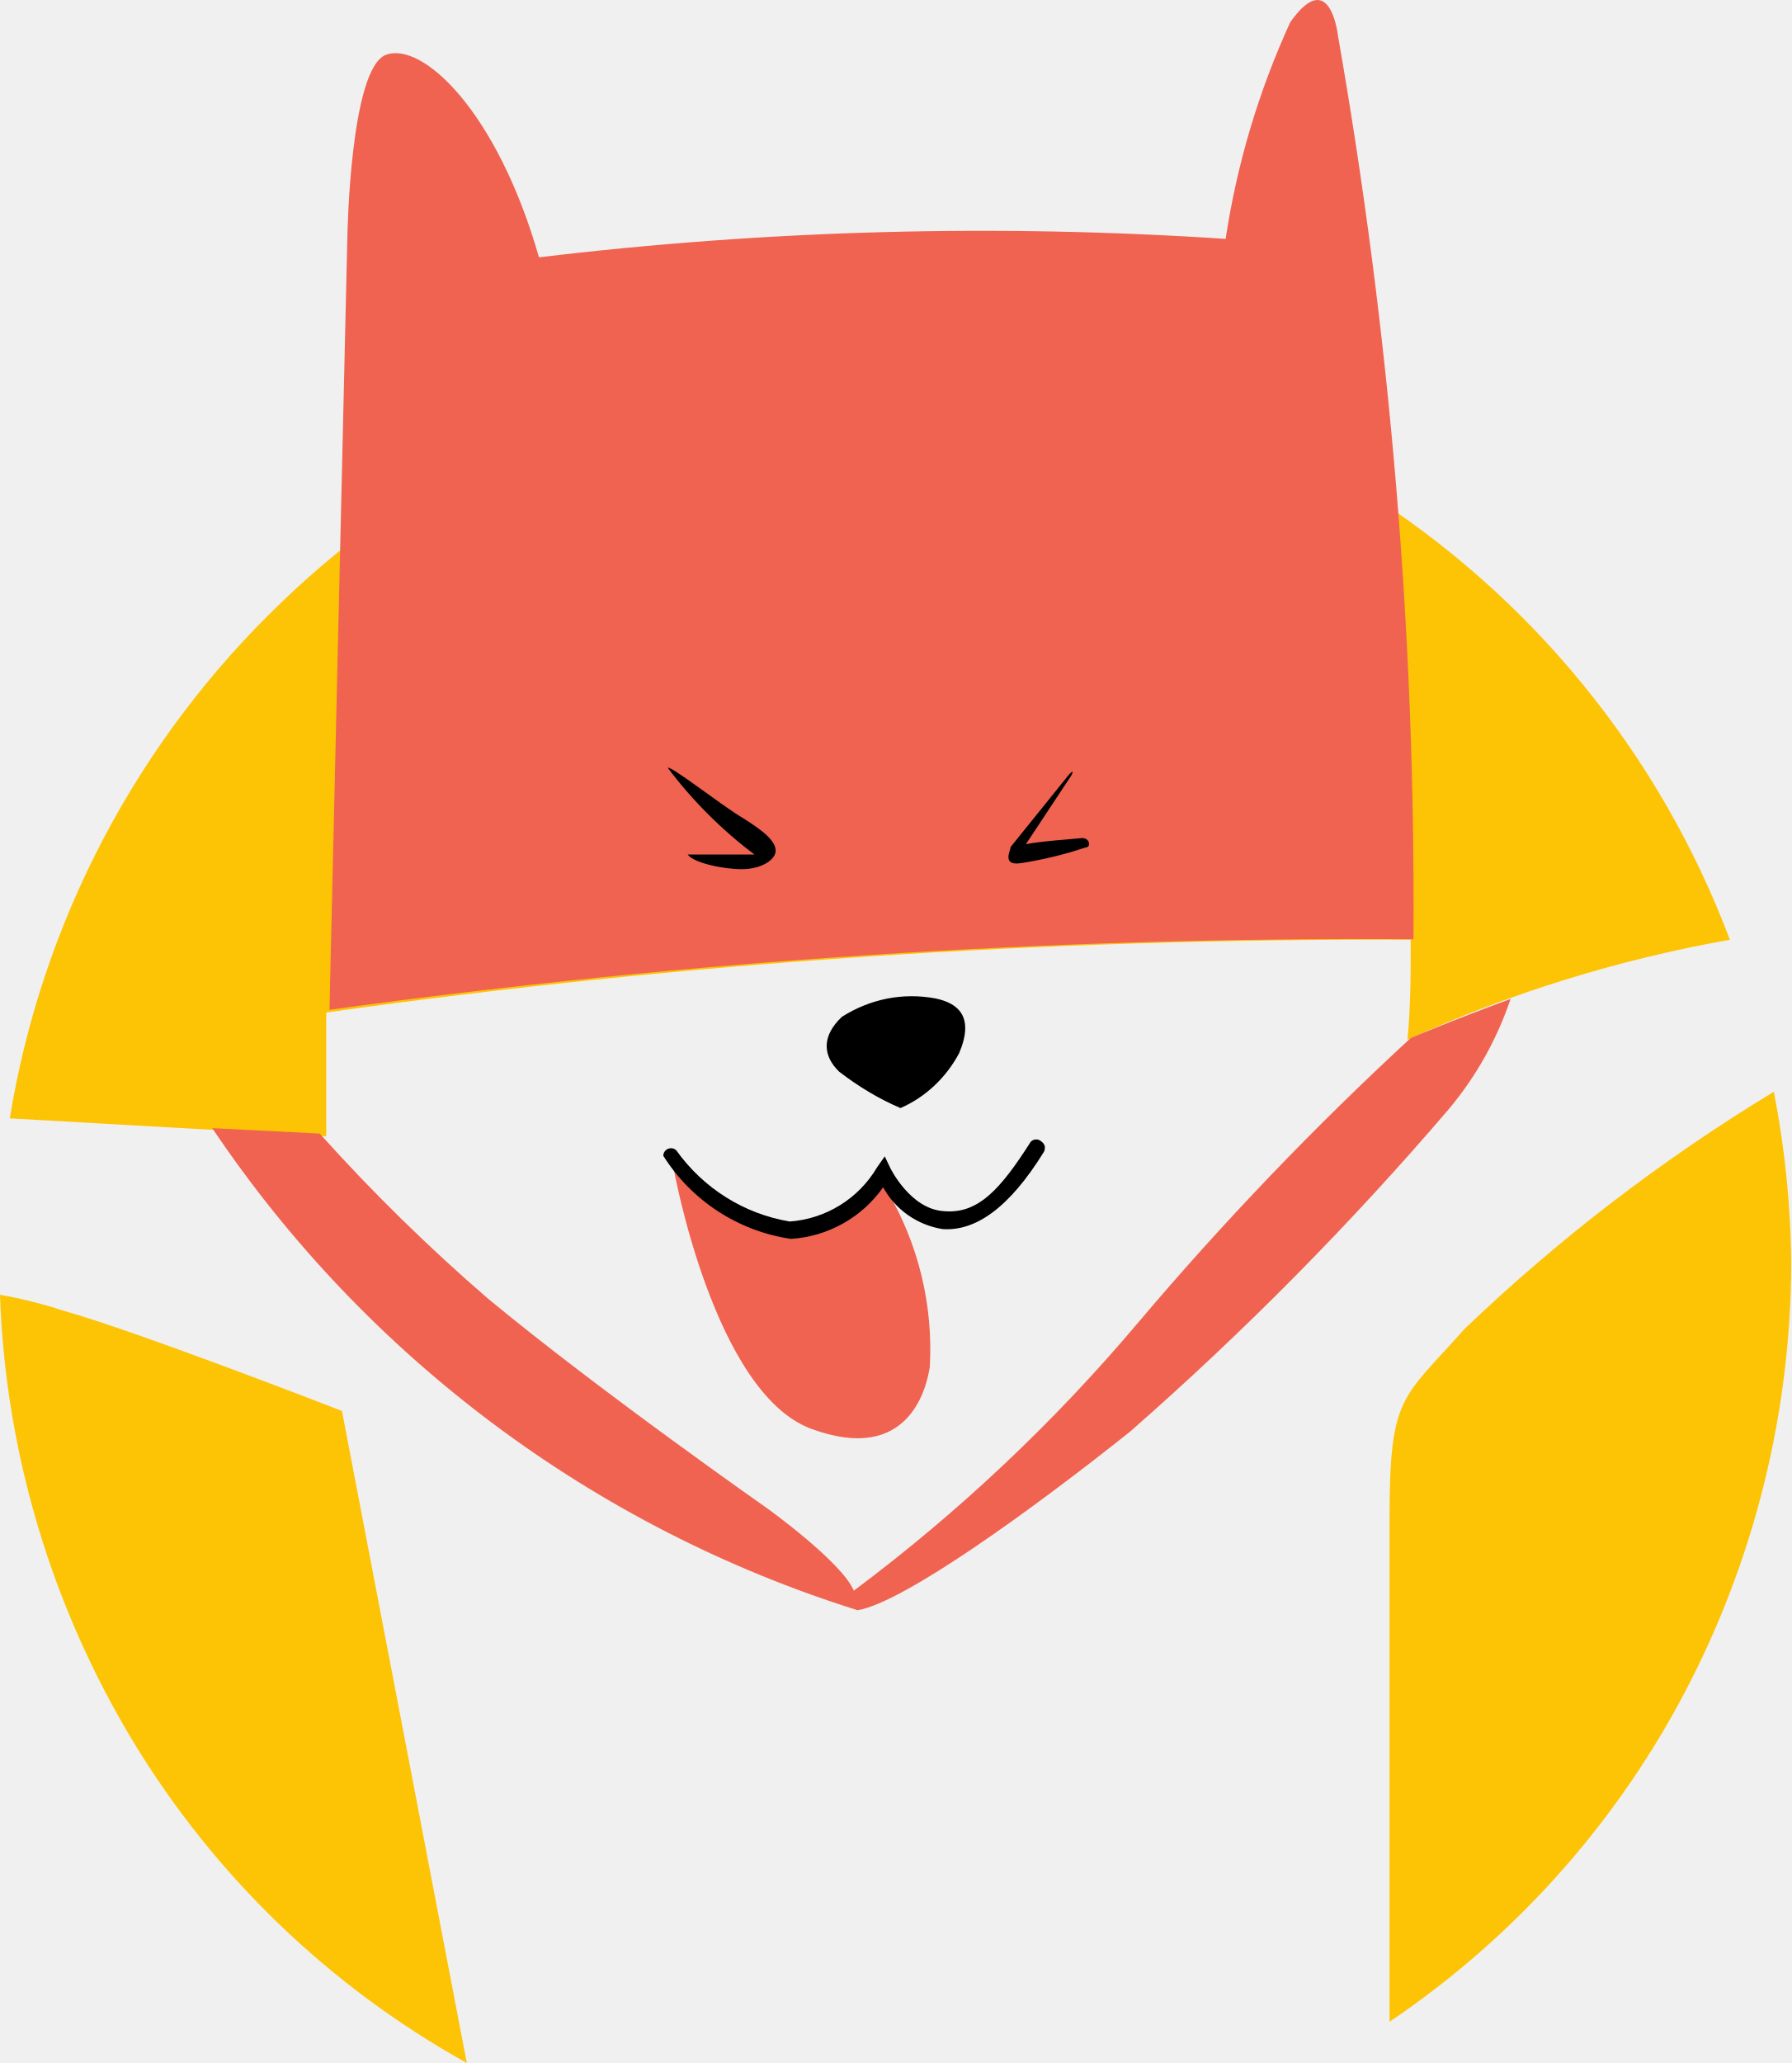
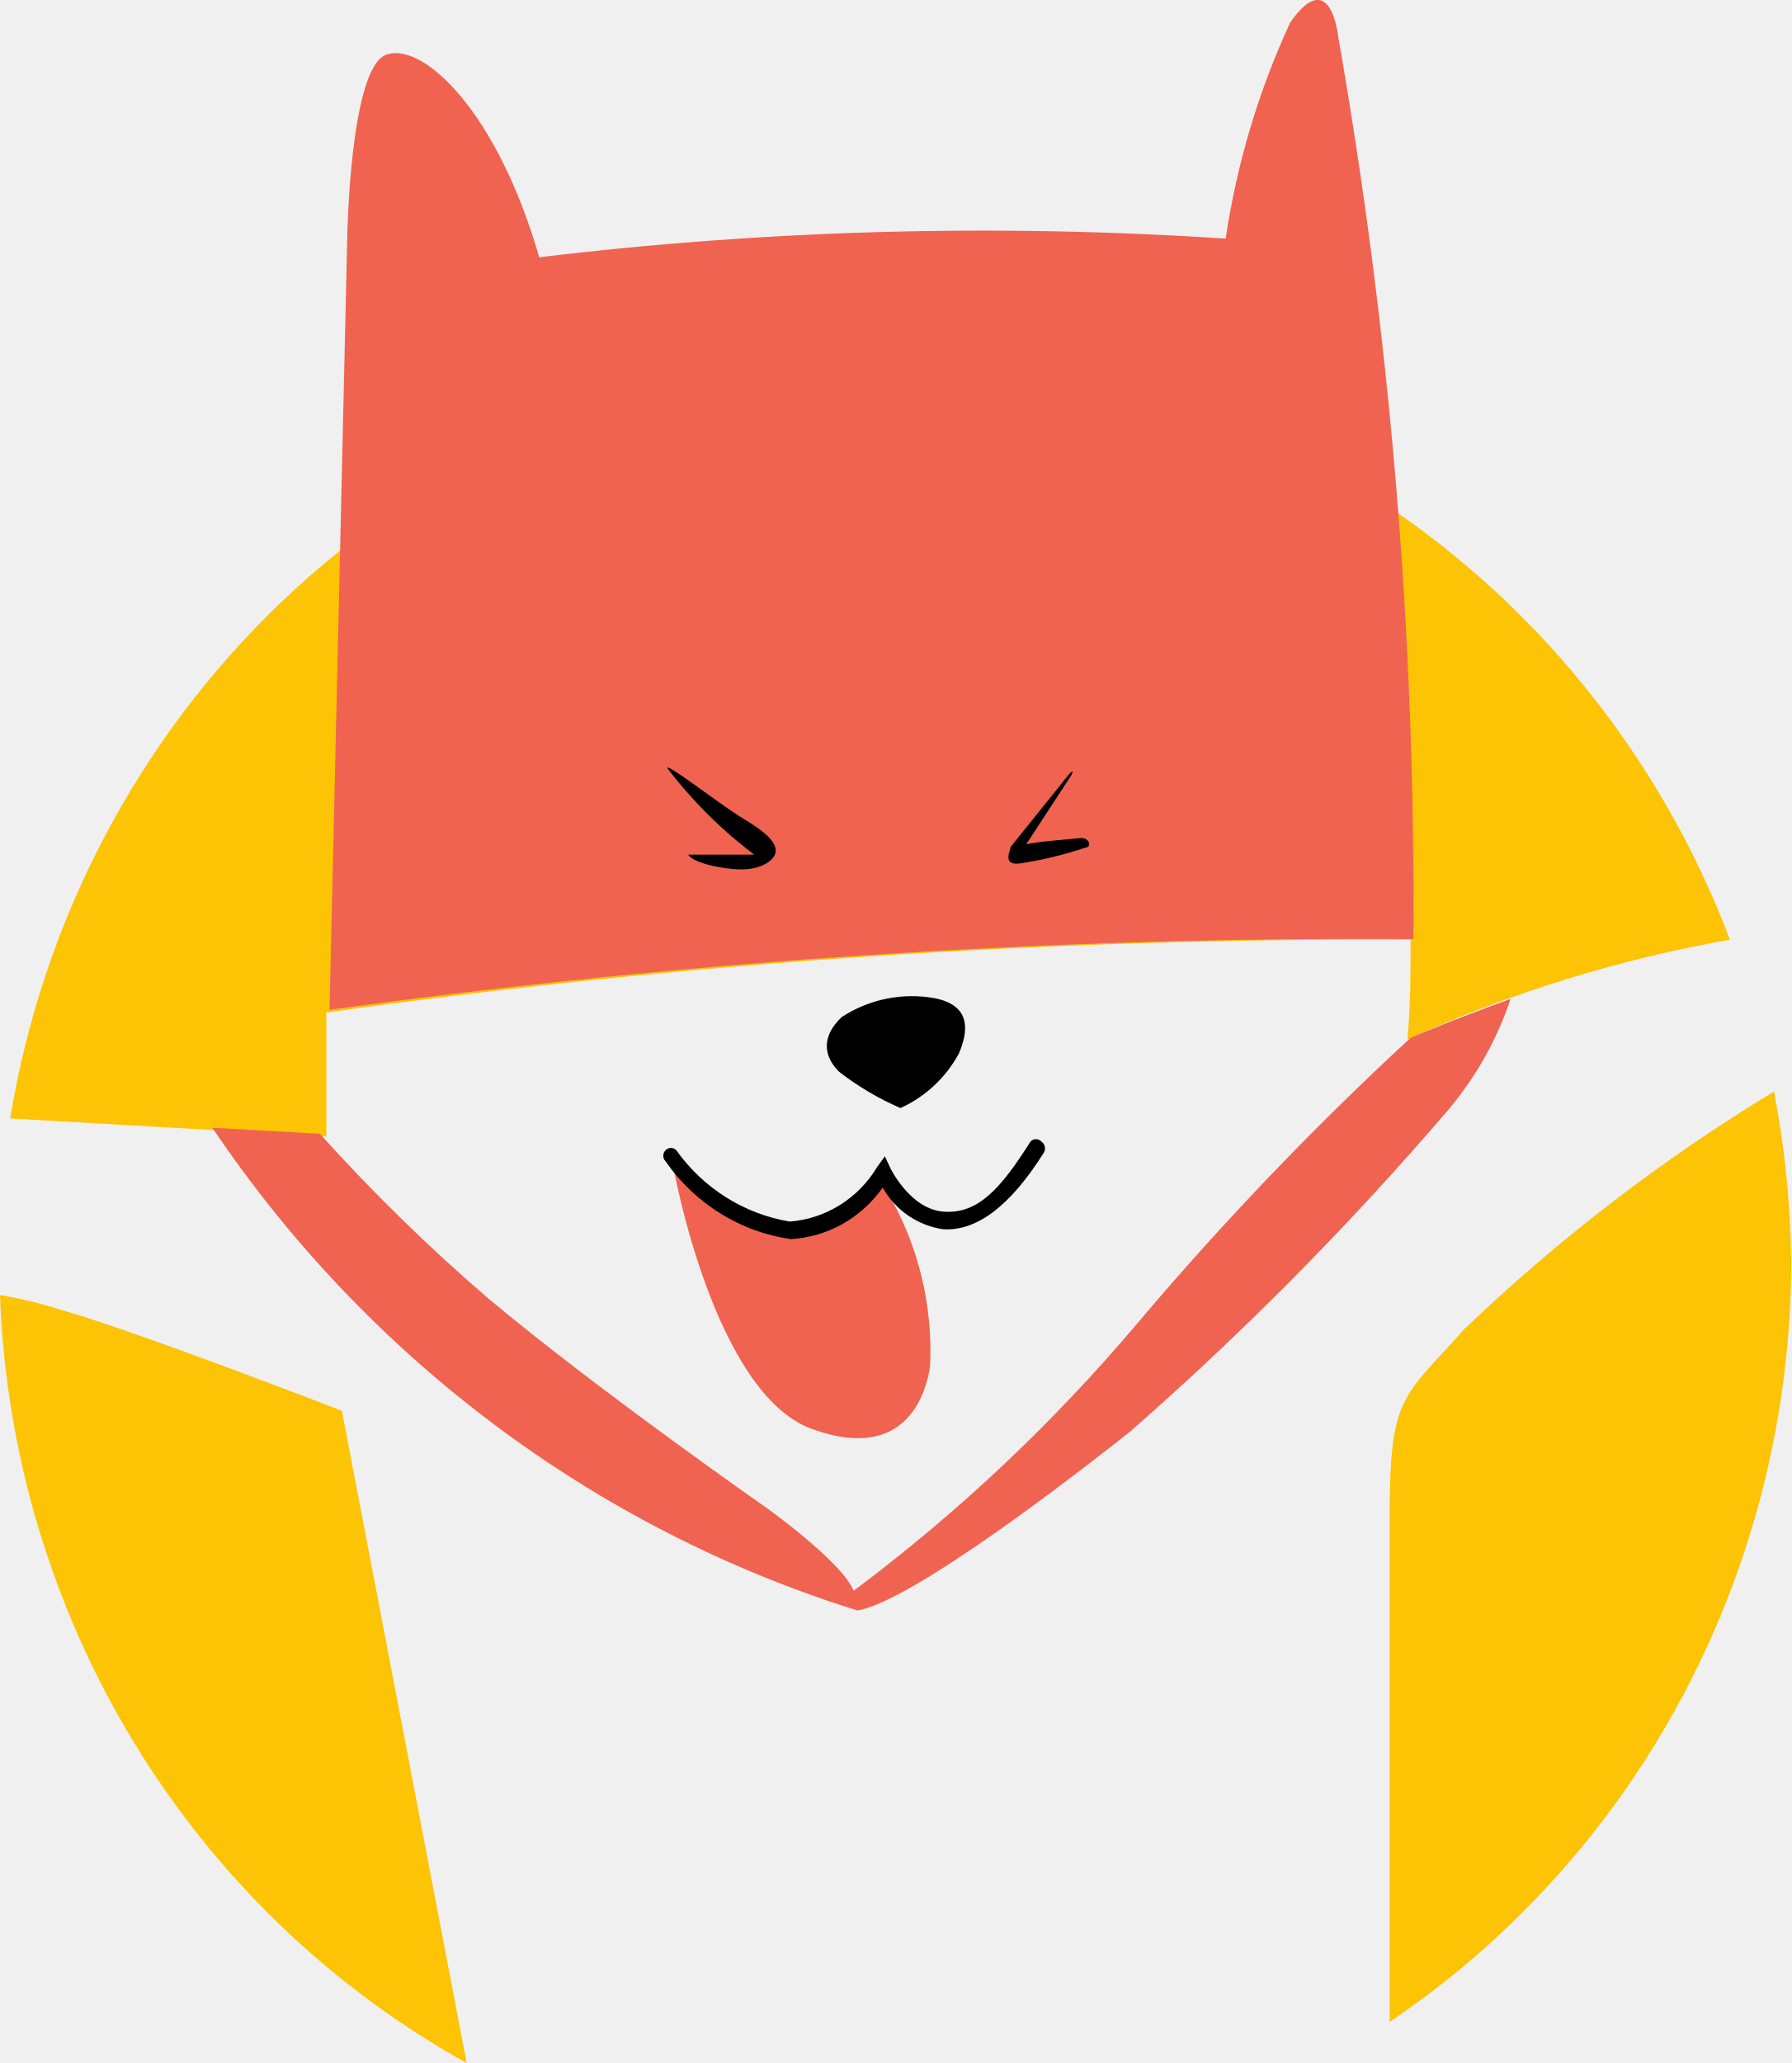
- <svg xmlns="http://www.w3.org/2000/svg" viewBox="0 0 33 38" fill="none">
-   <g clip-path="url(#a)">
-     <path d="M6.01 20.93v-2.28c6.62-.93 13.3-1.37 19.98-1.34 0 .6 0 1.22-.06 1.84a24.9 24.9 0 0 1 5.94-1.84 16.77 16.77 0 0 0-6.77-8.29 16.25 16.25 0 0 0-19.92 2.08 16.95 16.95 0 0 0-5 9.5l5.83.33Zm20.97 3.55c-1.15 1.3-1.38 1.21-1.38 3.49v9.27a16.7 16.7 0 0 0 5.43-6.05 17.08 17.08 0 0 0 1.97-7.95 17.3 17.3 0 0 0-.32-3.13 32.86 32.86 0 0 0-5.7 4.37Zm-20.68 1.51s-3.75-1.46-5.14-1.85a8.33 8.33 0 0 0-1.16-.29c.1 2.92.96 5.76 2.46 8.24a16.63 16.63 0 0 0 6.14 5.91l-2.3-12.01Z" fill="#FDC305" />
-     <path d="M26.04 17.3a92.52 92.52 0 0 0-1.39-16.64s-.14-1.3-.88-.25c-.58 1.27-.98 2.6-1.19 3.99a68.3 68.3 0 0 0-12.65.34c-.78-2.72-2.16-3.98-2.82-3.73-.66.25-.71 3.34-.71 3.34l-.33 14.25a139.1 139.1 0 0 1 19.97-1.3Z" fill="#F06351" />
-     <path d="M12.3 14.15c0-.1.98.68 1.39.92.4.25.6.43.6.6 0 .17-.27.34-.62.34-.36 0-.9-.12-1-.27h1.23c-.6-.45-1.15-1-1.6-1.6Zm7.4.11-1.08 1.34c0 .06-.17.35.18.3.4-.06.81-.16 1.2-.29.11 0 .08-.2-.1-.17-.18.02-.69.05-1 .11l.84-1.27s.07-.13-.04-.02Zm-3.11 6.15c.46-.2.84-.56 1.08-1.01.28-.66 0-.92-.44-1.01-.6-.11-1.2.01-1.72.34-.39.37-.34.73-.05 1.01.35.27.73.5 1.13.67Z" fill="#000" />
-     <path d="M16.2 21.67a1.7 1.7 0 0 1-1.45.99 2.1 2.1 0 0 1-1.46-.43c-.2-.12-.37-.27-.52-.45-.1-.1-.22-.2-.36-.26 0 0 .74 4.14 2.54 4.8 1.8.66 2.12-.76 2.18-1.14a5.76 5.76 0 0 0-.8-3.27c-.03-.3-.04-.1-.14-.24Z" fill="#F06351" />
-     <path d="M14.57 22.82a3.36 3.36 0 0 1-2.35-1.53.14.14 0 0 1 .09-.13.14.14 0 0 1 .15.03c.5.7 1.25 1.17 2.09 1.31a2.04 2.04 0 0 0 1.61-1l.14-.2.1.21s.37.77 1 .8c.62.05 1.03-.4 1.59-1.28a.14.14 0 0 1 .2 0c.03.02.05.05.06.09 0 .03 0 .07-.02.1-.63 1.02-1.25 1.46-1.86 1.42a1.52 1.52 0 0 1-1.1-.77 2.25 2.25 0 0 1-1.7.95Z" fill="#000" />
-     <path d="M25.99 19.12a58.7 58.7 0 0 0-5.02 5.24 31.58 31.58 0 0 1-5.24 4.94c-.22-.53-1.6-1.52-1.6-1.52s-3.1-2.17-5.14-3.86a34.1 34.1 0 0 1-3.1-3.04l-1.98-.1a22.39 22.39 0 0 0 11.89 8.88c.85-.14 3.24-1.87 5.02-3.29a58.15 58.15 0 0 0 5.88-5.95c.5-.6.88-1.28 1.13-2.02-1.09.4-1.84.72-1.84.72Z" fill="#F06351" />
+ <svg xmlns="http://www.w3.org/2000/svg" width="33" height="38" viewBox="0 0 33 38" fill="none">
+   <g clip-path="url(#clip0_94552_2053)">
+     <path d="M6.012 20.935V18.651C12.631 17.724 19.306 17.275 25.988 17.308C25.988 17.914 25.988 18.53 25.929 19.146C27.828 18.287 29.824 17.669 31.871 17.308C30.566 13.864 28.188 10.954 25.104 9.023C22.019 7.093 18.398 6.251 14.798 6.625C11.198 6.999 7.818 8.57 5.178 11.095C2.539 13.62 0.785 16.96 0.188 20.601L6.012 20.935Z" fill="#FDC305" />
+     <path d="M26.978 24.481C25.829 25.774 25.602 25.694 25.602 27.967C25.602 28.887 25.602 32.918 25.602 37.242C27.872 35.712 29.736 33.633 31.027 31.189C32.318 28.746 32.996 26.014 33 23.238C32.987 22.187 32.881 21.139 32.683 20.106C30.631 21.349 28.718 22.816 26.978 24.481Z" fill="#FDC305" />
+     <path d="M6.299 25.987C6.299 25.987 2.545 24.532 1.159 24.138C0.78 24.016 0.392 23.921 0 23.855C0.107 26.771 0.956 29.608 2.463 32.088C3.971 34.568 6.084 36.605 8.597 38L6.299 25.987Z" fill="#FDC305" />
+     <path d="M26.038 17.297C26.078 11.719 25.614 6.148 24.651 0.657C24.651 0.657 24.512 -0.647 23.77 0.414C23.186 1.675 22.786 3.016 22.581 4.395C18.364 4.118 14.13 4.233 9.934 4.739C9.151 2.021 7.775 0.758 7.111 1.01C6.447 1.263 6.398 4.355 6.398 4.355L6.071 18.601C12.688 17.688 19.36 17.252 26.038 17.297Z" fill="#F06351" />
+     <path d="M12.291 14.145C12.291 14.054 13.281 14.832 13.687 15.075C14.093 15.317 14.291 15.499 14.291 15.671C14.291 15.843 14.024 16.014 13.668 16.014C13.311 16.014 12.766 15.893 12.677 15.742H13.608H13.895C13.292 15.286 12.752 14.749 12.291 14.145Z" fill="black" />
+     <path d="M19.699 14.256L18.619 15.6C18.619 15.661 18.451 15.954 18.798 15.903C19.208 15.841 19.612 15.743 20.006 15.61C20.115 15.61 20.075 15.418 19.897 15.438C19.719 15.459 19.214 15.489 18.907 15.55L19.739 14.277C19.739 14.277 19.808 14.145 19.699 14.256Z" fill="black" />
+     <path d="M16.589 20.41C17.048 20.203 17.428 19.848 17.669 19.399C17.946 18.742 17.669 18.48 17.233 18.389C16.637 18.278 16.021 18.4 15.51 18.732C15.123 19.096 15.173 19.46 15.46 19.743C15.808 20.012 16.187 20.236 16.589 20.41Z" fill="black" />
+     <path d="M16.193 21.672C16.082 21.903 15.927 22.109 15.737 22.279C15.455 22.51 15.109 22.645 14.747 22.663C14.226 22.705 13.708 22.55 13.291 22.228C13.095 22.108 12.918 21.958 12.766 21.784C12.667 21.672 12.545 21.582 12.41 21.521C12.41 21.521 13.152 25.663 14.955 26.32C16.758 26.977 17.074 25.562 17.134 25.178C17.193 24.032 16.91 22.894 16.322 21.915C16.302 21.602 16.292 21.804 16.193 21.672Z" fill="#F06351" />
+     <path d="M14.569 22.824C14.108 22.758 13.666 22.597 13.27 22.35C12.873 22.104 12.53 21.777 12.261 21.39C12.248 21.376 12.238 21.361 12.23 21.343C12.223 21.326 12.22 21.307 12.22 21.288C12.22 21.27 12.223 21.251 12.23 21.234C12.238 21.216 12.248 21.201 12.261 21.187C12.274 21.174 12.289 21.163 12.306 21.156C12.323 21.149 12.342 21.145 12.36 21.145C12.379 21.145 12.397 21.149 12.414 21.156C12.431 21.163 12.446 21.174 12.459 21.187C12.959 21.889 13.71 22.361 14.549 22.501C14.877 22.476 15.195 22.371 15.476 22.195C15.757 22.019 15.992 21.778 16.163 21.491L16.302 21.299L16.401 21.511C16.401 21.511 16.767 22.279 17.391 22.319C18.015 22.36 18.431 21.905 18.986 21.026C18.999 21.012 19.014 21.002 19.031 20.994C19.048 20.987 19.067 20.983 19.085 20.983C19.103 20.983 19.122 20.987 19.139 20.994C19.156 21.002 19.171 21.012 19.184 21.026C19.216 21.047 19.239 21.079 19.248 21.117C19.257 21.154 19.252 21.194 19.233 21.228C18.6 22.238 17.976 22.683 17.372 22.642C17.142 22.608 16.923 22.521 16.73 22.389C16.538 22.256 16.378 22.08 16.262 21.875C16.067 22.152 15.814 22.381 15.521 22.546C15.228 22.71 14.903 22.805 14.569 22.824Z" fill="black" />
+     <path d="M25.988 19.116C24.21 20.757 22.533 22.508 20.967 24.36C19.41 26.205 17.653 27.863 15.727 29.301C15.51 28.765 14.123 27.775 14.123 27.775C14.123 27.775 11.023 25.613 8.993 23.915C7.898 22.973 6.862 21.961 5.893 20.884L3.912 20.773C6.774 25.022 10.964 28.157 15.797 29.665C16.649 29.523 19.035 27.785 20.818 26.371C22.917 24.534 24.883 22.545 26.701 20.42C27.199 19.825 27.582 19.139 27.83 18.399C26.741 18.793 25.988 19.116 25.988 19.116Z" fill="#F06351" />
  </g>
  <defs>
-     <clipPath id="a">
-       <path fill="#fff" d="M0 0h33v38h-33z" />
+     <clipPath id="clip0_94552_2053">
+       <rect width="33" height="38" fill="white" />
    </clipPath>
  </defs>
</svg>
